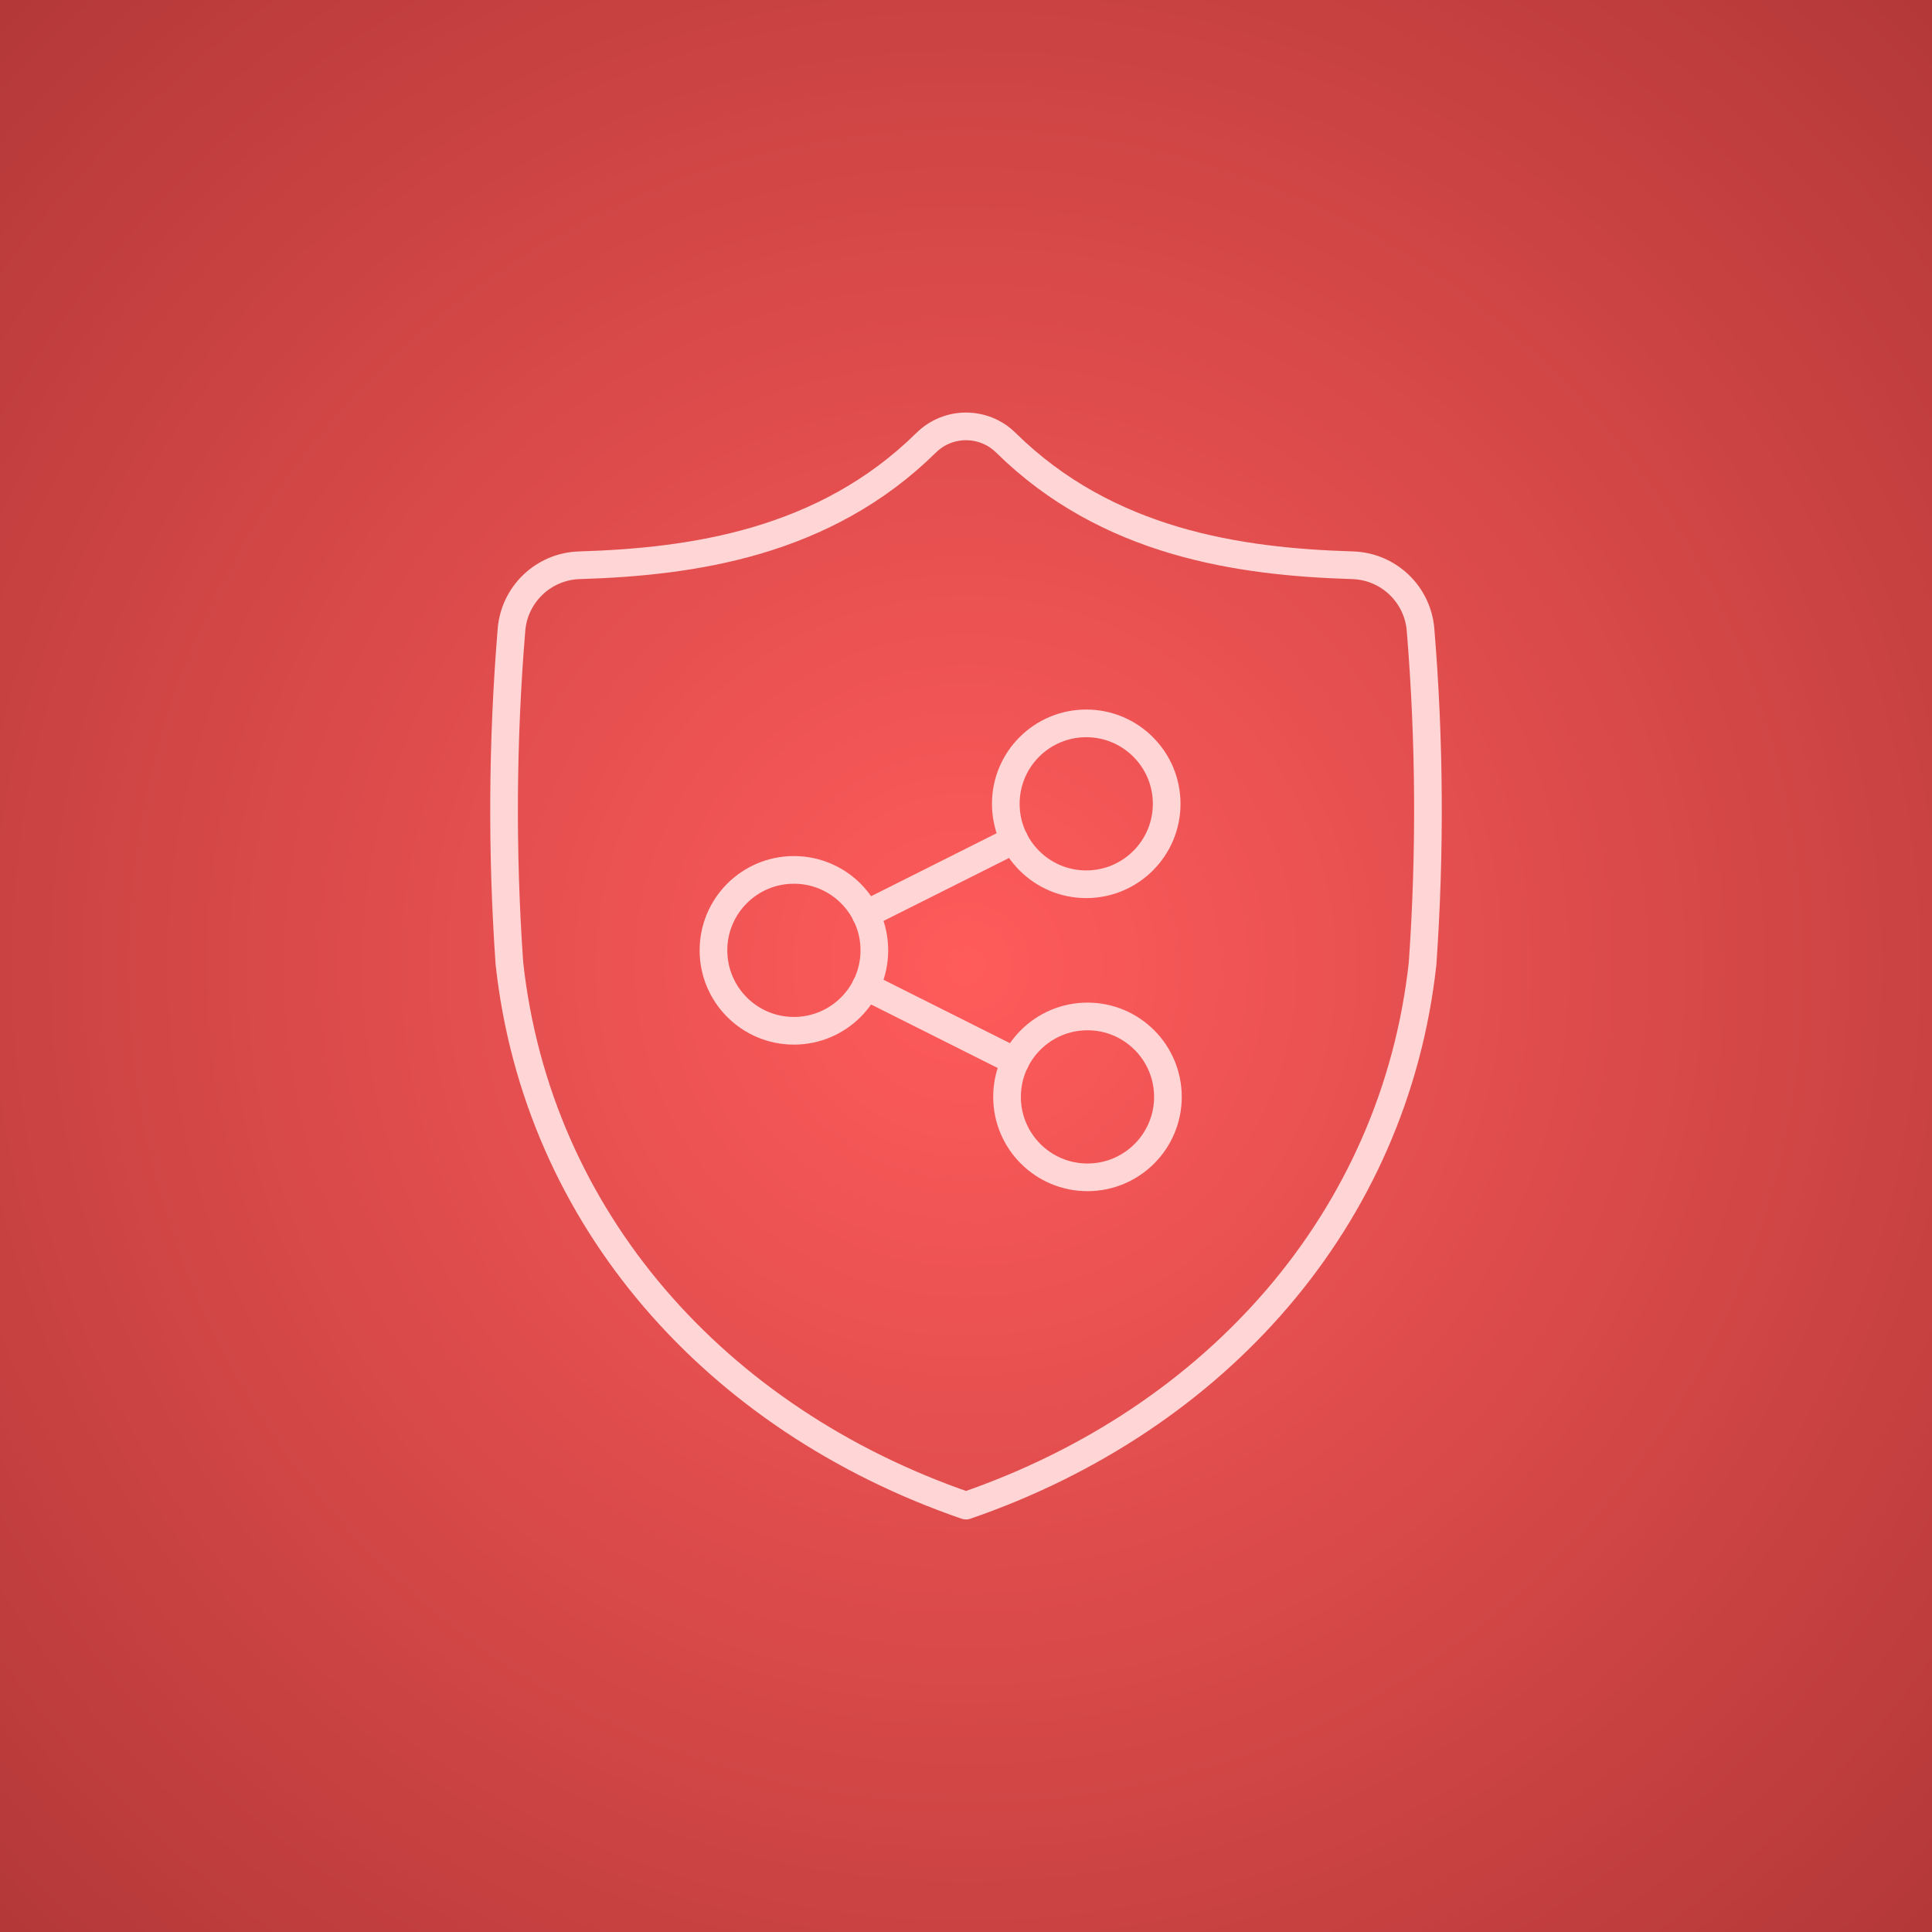
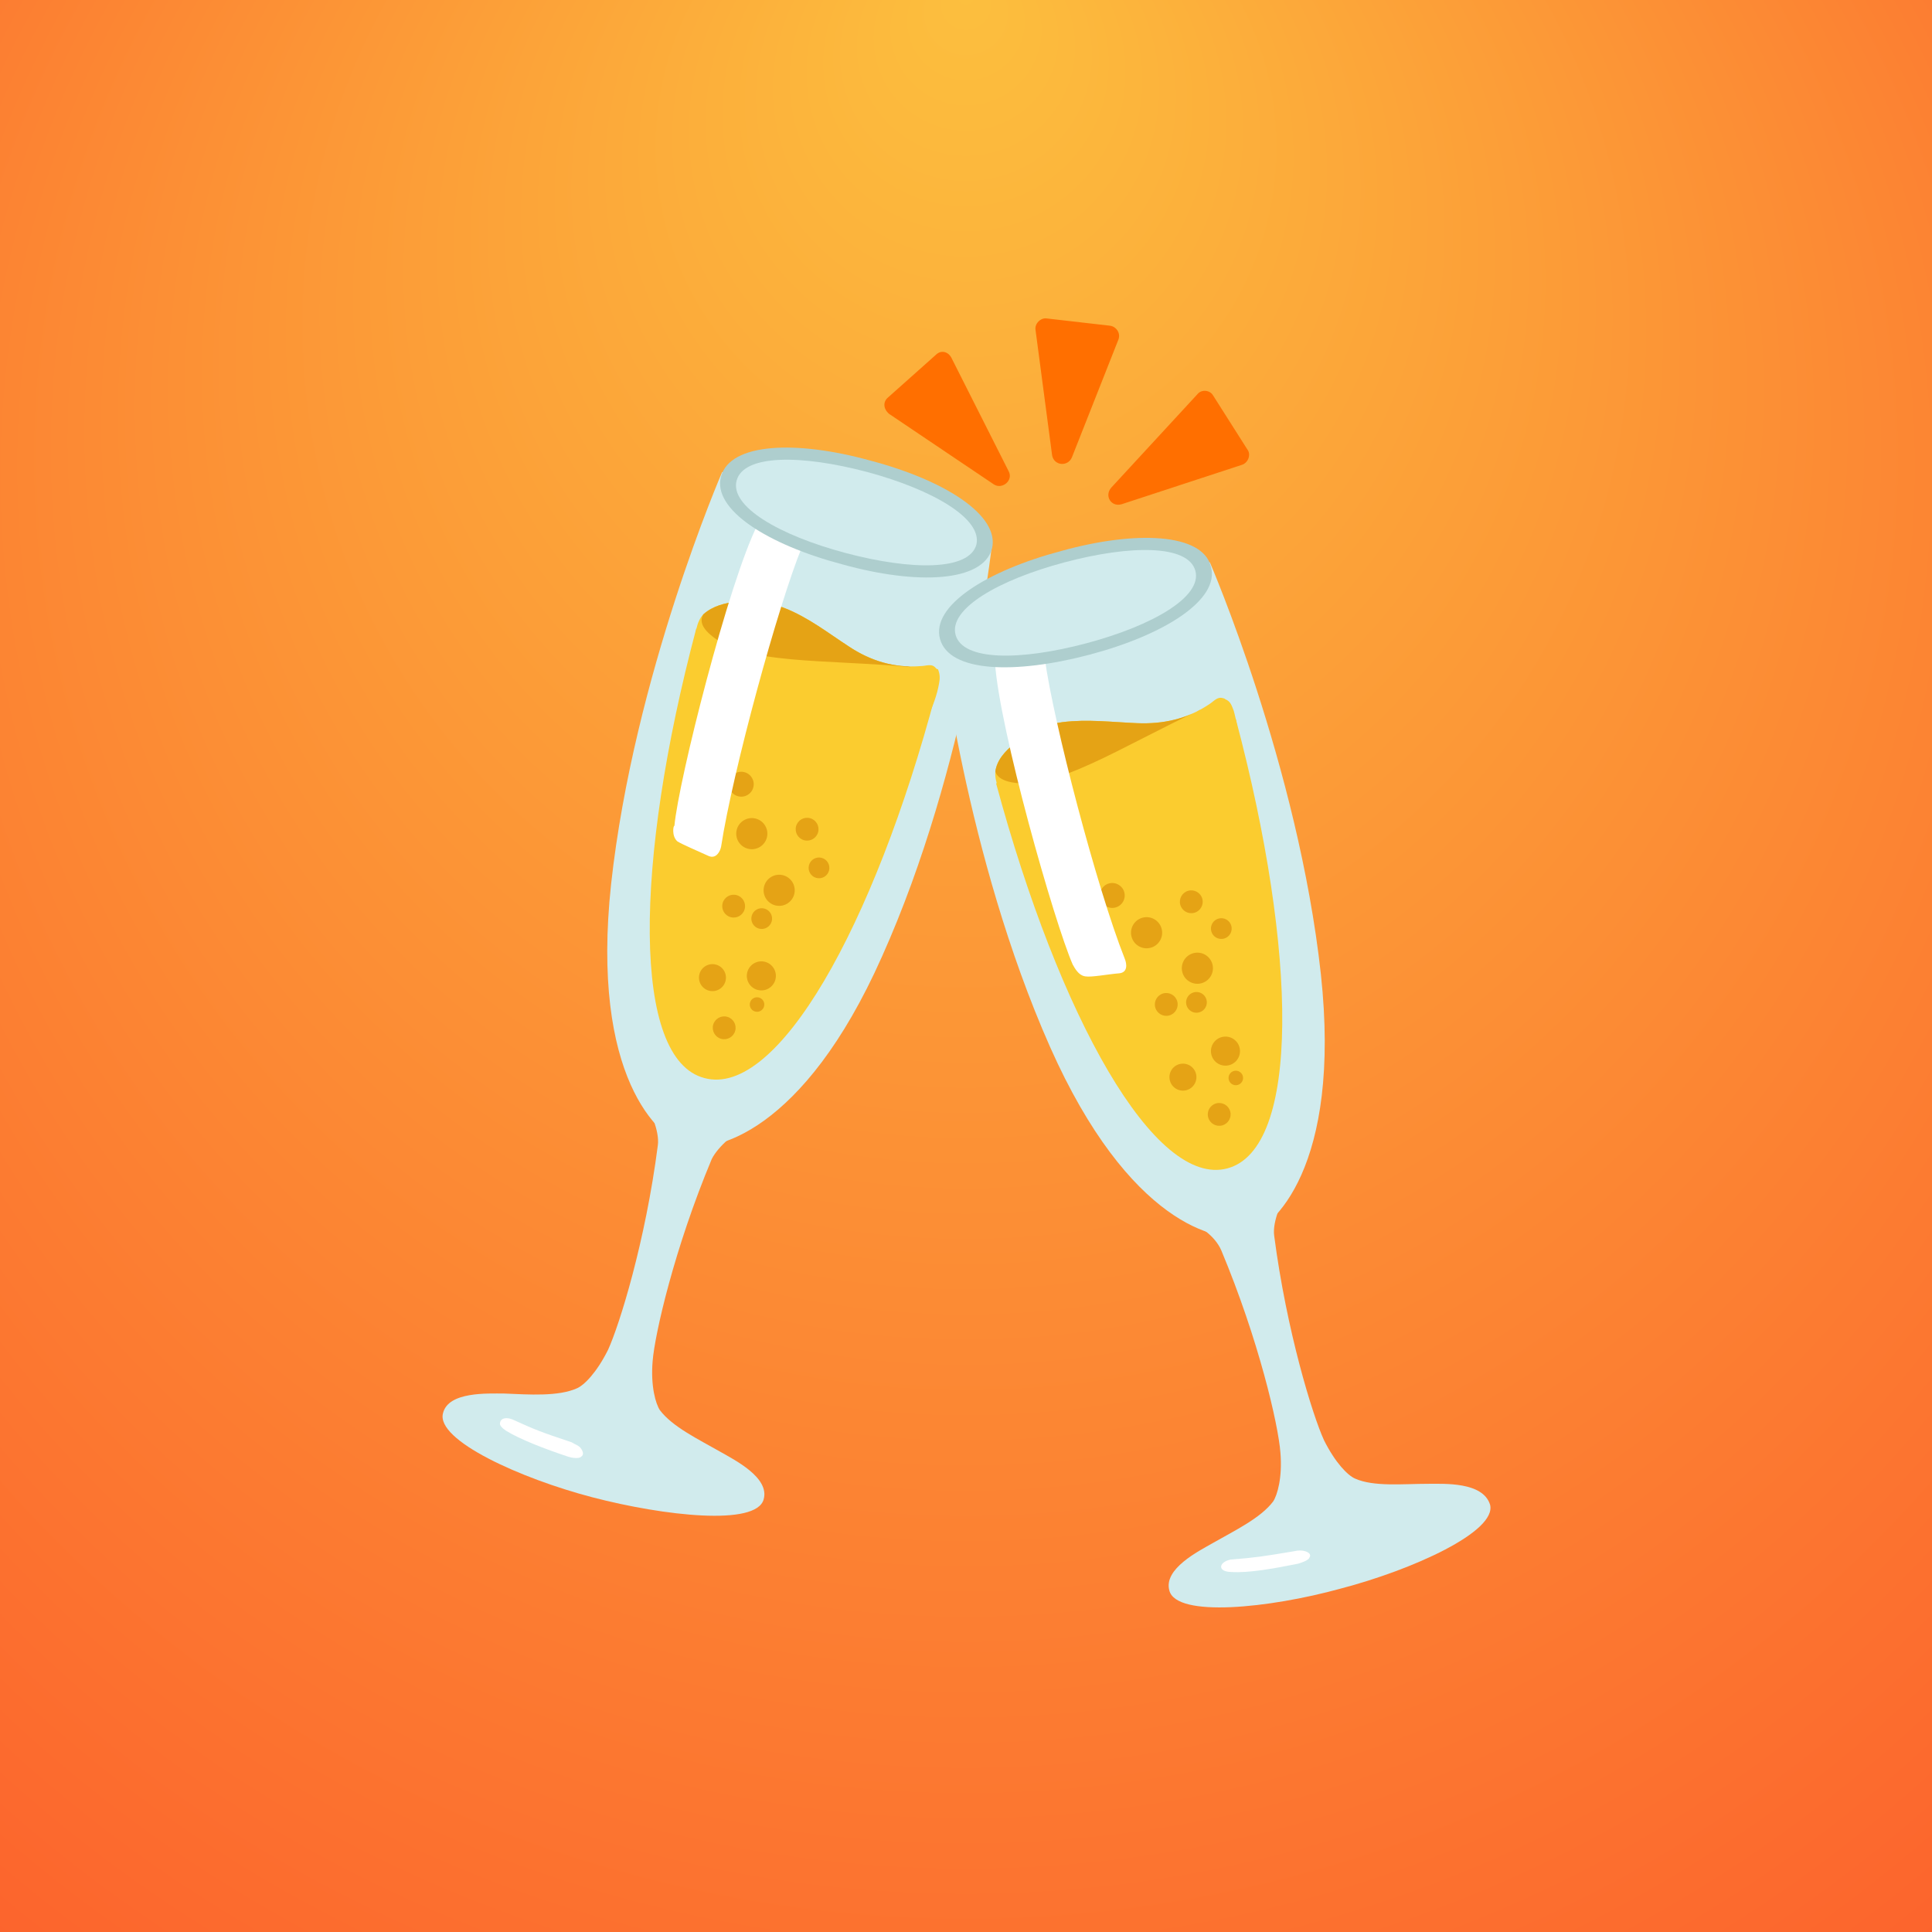
<svg xmlns="http://www.w3.org/2000/svg" xmlns:xlink="http://www.w3.org/1999/xlink" width="512" height="512" viewBox="0 0 512 512" fill="none" class="">
  <rect id="r9" width="512" height="512" x="0" y="0" rx="0" fill="url(#ra)" stroke="#FFFFFF" stroke-width="0" stroke-opacity="100%" paint-order="stroke" />
  <clipPath id="clip">
    <use xlink:href="#r9" />
  </clipPath>
  <defs>
-     <radialGradient id="ra" cx="50%" cy="50%" r="100%" fx="50%" fy="50%" gradientUnits="objectBoundingBox">
-       <stop stop-color="#FF5B5B" />
-       <stop offset="1" stop-color="#942929" />
+     <radialGradient id="ra" cx="50%" cy="50%" r="100%" fx="50%" fy="0%" gradientUnits="objectBoundingBox">
+       <stop stop-color="#FCBF3E" />
+       <stop offset="1" stop-color="#FC4B28" />
    </radialGradient>
    <radialGradient id="rb" cx="0" cy="0" r="1" gradientUnits="userSpaceOnUse" gradientTransform="translate(256) rotate(90) scale(512)">
      <stop stop-color="white" />
      <stop offset="1" stop-color="white" stop-opacity="0" />
    </radialGradient>
  </defs>
-   <svg width="352" height="352" viewBox="0 0 48 48" x="80" y="80" alignment-baseline="middle" style="color: rgb(255, 213, 213);">
-     <path fill="none" stroke="currentColor" stroke-linecap="round" stroke-linejoin="round" d="M24 43.5c9.043-3.117 15.489-10.363 16.5-19.589a79.4 79.4 0 0 0-.071-12.027a2.54 2.54 0 0 0-2.468-2.366c-4.091-.126-8.846-.808-12.52-4.427a2.05 2.05 0 0 0-2.881 0c-3.675 3.619-8.43 4.301-12.52 4.427a2.54 2.54 0 0 0-2.468 2.366A79.4 79.4 0 0 0 7.5 23.911C8.511 33.137 14.957 40.383 24 43.5" />
-     <circle cx="17.781" cy="23.434" r="2.907" fill="none" stroke="currentColor" stroke-linecap="round" stroke-linejoin="round" />
-     <circle cx="28.345" cy="18.139" r="2.907" fill="none" stroke="currentColor" stroke-linecap="round" stroke-linejoin="round" />
-     <circle cx="28.39" cy="28.73" r="2.907" fill="none" stroke="currentColor" stroke-linecap="round" stroke-linejoin="round" />
-     <path fill="none" stroke="currentColor" stroke-linecap="round" stroke-linejoin="round" d="m20.378 24.735l5.406 2.712m-.035-8.008l-5.371 2.695" />
+   <svg width="352" height="352" viewBox="0 0 128 128" x="80" y="80" alignment-baseline="middle" style="color: rgb(255, 255, 255);">
+     <path fill="#d1ebed" d="M40.3 110.8c-2.1-1.2-4.6-2.4-5.8-4c-.4-.6-.9-2.3-.7-4.7c.2-2.6 2.1-10.9 5.7-19.5c.3-.6.9-1.3 1.6-1.9c.2-.2.5-.7.1-1l-3.4-.9l-3.5-.8c-.5.1-.5.6-.4.9c.3.8.5 1.7.4 2.4c-1.2 9.3-3.7 17.3-4.8 19.7c-1.1 2.2-2.3 3.4-3 3.7c-1.8.8-4.6.6-7 .5c-1.6 0-5.4-.2-5.9 1.9c-.7 2.6 7.5 6.3 14.4 8.1s15.8 2.8 16.5.2c.6-2.1-2.8-3.8-4.2-4.6" />
+     <path fill="#d1ebed" d="m66.5 23.4l-26-7S32 36 29.8 56.1c-2 18.6 4.6 24.5 7.2 25.2c2.6.7 11.3-1.1 18.9-18.2c8.3-18.5 10.6-39.7 10.6-39.7" />
+     <path fill="#fff" d="M20.3 107.7c-.5-.2-1.1-.2-1.2.3c-.1.3.3.6.6.8c1.3.8 3.6 1.7 6 2.5c.3.1 1 .2 1.2 0c.3-.2.2-.5 0-.8c-.2-.3-.6-.4-.9-.6c-3-1-3.5-1.2-5.7-2.2" />
+     <path fill="#fbcc2f" d="M61.1 37.7L38 31.5c-6 22.6-6.2 41.5.8 43.3c7 1.9 16.3-14.5 22.3-37.1" />
+     <defs>
+       <path id="notoV1ClinkingGlasses0" d="M61.1 35.3c-.4-.5-.9-.2-1.5-.2c-2.5.2-4.8-.5-6.9-1.9c-2-1.3-3.9-2.8-6.2-3.7c-1.5-.6-3.1-.8-4.6-.6c-1.1.1-2.3.4-3.2 1.2c-.7.7-.8 2-.9 2.9c-.2 1.8 0 3.7.7 5.3c1.2 2.6 3.5 4.4 6 5.6c.8.4 1.5.7 2.4.9c.7.2 1.4.3 2.1.4c2.7.3 5.5 0 7.8-1.4c1.5-.9 2.7-2.2 3.5-3.8c.5-1 .9-2.1 1.1-3.2c.1-.5.1-.9-.1-1.4c-.1 0-.1 0-.2-.1" />
+     </defs>
+     <use fill="#fbcc2f" href="#notoV1ClinkingGlasses0" />
+     <clipPath id="notoV1ClinkingGlasses1">
+       <use href="#notoV1ClinkingGlasses0" />
+     </clipPath>
+     <path fill="#e5a315" d="M58.7 35.2c-8.5-.8-16-.2-19.3-3.1c-2.4-2 .6-3.4 3.2-3.5c6.4 0 7.9 3.3 11.2 4.6c2 .9 2.8 1.6 4.9 2" clip-path="url(#notoV1ClinkingGlasses1)" />
+     <g fill="#e5a315">
+       <circle cx="40.7" cy="69.9" r="1.1" transform="rotate(-75.001 40.735 69.93)" />
+       <circle cx="43.8" cy="67.7" r=".7" transform="rotate(-75.001 43.84 67.666)" />
+       <circle cx="39.5" cy="65.1" r="1.3" transform="rotate(-75.001 39.547 65.067)" />
+       <circle cx="44.3" cy="64.9" r="1.4" transform="rotate(-75.001 44.323 64.94)" />
+       <circle cx="41.6" cy="58.2" r="1.1" transform="rotate(-75.001 41.625 58.21)" />
+       <circle cx="44.3" cy="59.5" r="1" transform="rotate(-75.001 44.262 59.457)" />
+       <circle cx="49.8" cy="54.5" r="1" transform="rotate(-75.001 49.846 54.5)" />
+       <circle cx="42.4" cy="46.5" r="1.2" transform="rotate(-75.001 42.36 46.528)" />
+       <circle cx="46" cy="56.7" r="1.5" transform="rotate(-75.001 46.001 56.706)" />
+       <circle cx="43.4" cy="51.2" r="1.5" transform="rotate(-75.001 43.409 51.25)" />
+       <circle cx="48.7" cy="50.8" r="1.1" transform="rotate(-75.001 48.705 50.817)" />
+     </g>
+     <path fill="#fff" d="M36.2 52c.5.3 1.9.9 3 1.4c.7.3 1.1-.4 1.2-.9c1.1-7.2 5.5-23.3 7.8-28.9c-1.4-.7-2.9-1.4-4.3-2.1c-2.8 5.6-7.6 24.6-8 29c-.1-.1-.3 1 .3 1.5" />
+     <path fill="#aecece" d="M66.5 23.8c-.9 3.2-7.2 3.5-14.4 1.5c-7.2-1.9-12.6-5.3-11.7-8.5c.9-3.2 7.2-3.5 14.4-1.5c7.2 1.9 12.5 5.3 11.7 8.5" />
+     <path fill="#d1ebed" d="M65 23.4c-.7 2.5-6.2 2.5-12.6.8c-6.4-1.7-11.2-4.5-10.5-7c.7-2.5 6.2-2.5 12.6-.8c6.3 1.7 11.1 4.5 10.5 7m43.5 90.5c-2.4 0-5.2.3-7-.5c-.7-.3-1.9-1.5-3-3.7c-1.1-2.4-3.6-10.5-4.8-19.7c-.1-.7.1-1.6.4-2.4c.1-.3.1-.8-.4-.9l-3.4.9l-3.4.9c-.4.3-.1.8.1 1c.7.5 1.3 1.2 1.6 1.9c3.6 8.6 5.5 16.8 5.7 19.5c.2 2.4-.3 4.1-.7 4.7c-1.2 1.6-3.7 2.8-5.8 4c-1.4.8-4.8 2.5-4.2 4.6c.7 2.6 9.6 1.7 16.5-.2c6.9-1.8 15.1-5.5 14.4-8.1c-.7-2.2-4.4-2-6-2" />
+     <path fill="#d1ebed" d="m87.5 25.1l-26 7s2.4 21.2 10.6 39.7C79.7 88.9 88.3 90.7 91 90c2.6-.7 9.2-6.6 7.2-25.2C96 44.7 87.5 25.1 87.5 25.1" />
+     <path fill="#fff" d="M89.5 121.2c-.5.1-1 .4-.9.8c.1.3.6.4 1 .4c1.6.1 3.9-.3 6.4-.8c.3-.1 1-.3 1.1-.6c.2-.3-.1-.5-.4-.6c-.3-.1-.7-.1-1.1 0c-3 .5-3.6.6-6.1.8" />
+     <path fill="#fbcc2f" d="m90 40.2l-23.1 6.2C73 69 82.2 85.4 89.2 83.5c7-1.9 6.8-20.7.8-43.3" />
+     <defs>
+       <path id="notoV1ClinkingGlasses2" d="M88.8 38.2c-.6-.2-.9.3-1.4.6c-2.1 1.4-4.4 1.9-6.9 1.8c-2.4-.1-4.8-.4-7.2-.1c-1.5.2-3.1.8-4.3 1.8c-.9.7-1.8 1.5-2.1 2.6c-.3 1 .3 2.1.6 3c.7 1.7 1.8 3.2 3.3 4.3c2.3 1.6 5.2 2.1 8 1.8c.8-.1 1.7-.2 2.5-.4c.7-.2 1.4-.4 2-.7c2.4-1.1 4.7-2.8 6-5.1c.8-1.5 1.2-3.3 1.1-5c-.1-1.1-.3-2.3-.6-3.4c-.2-.5-.3-.9-.8-1.1c-.1-.1-.2-.1-.2-.1" />
+     </defs>
+     <use fill="#fbcc2f" href="#notoV1ClinkingGlasses2" />
+     <clipPath id="notoV1ClinkingGlasses3">
+       <use href="#notoV1ClinkingGlasses2" />
+     </clipPath>
+     <path fill="#e5a315" d="M86.6 39.3c-7.7 3.6-14 7.8-18.2 7c-3.1-.6-1.2-3.3 1.1-4.6c5.5-3.2 8.5-1.1 12-1.6c2-.4 3.1-.1 5.1-.8" clip-path="url(#notoV1ClinkingGlasses3)" />
+     <g fill="#e5a315">
+       <circle cx="88.4" cy="78.3" r="1.1" transform="rotate(-14.999 88.402 78.302)" />
+       <circle cx="90" cy="74.8" r=".7" transform="rotate(-14.999 89.96 74.789)" />
+       <circle cx="84.9" cy="74.7" r="1.3" transform="rotate(-14.999 84.942 74.685)" />
+       <circle cx="89" cy="72.2" r="1.4" transform="rotate(-14.999 89.015 72.187)" />
+       <circle cx="83.3" cy="67.7" r="1.1" transform="rotate(-14.999 83.312 67.707)" />
+       <circle cx="86.2" cy="67.5" r="1" transform="rotate(-14.999 86.22 67.469)" />
+       <circle cx="88.6" cy="60.4" r="1" transform="rotate(-14.999 88.577 60.383)" />
+       <circle cx="78.1" cy="57.2" r="1.2" transform="rotate(-14.999 78.107 57.223)" />
+       <circle cx="86.3" cy="64.2" r="1.5" transform="rotate(-14.999 86.35 64.216)" />
+       <circle cx="81.4" cy="60.8" r="1.5" transform="rotate(-14.999 81.377 60.788)" />
+       <circle cx="85.7" cy="57.8" r="1.1" transform="rotate(-14.999 85.748 57.764)" />
+     </g>
+     <path fill="#fff" d="M75.5 65c.6.1 2.1-.2 3.3-.3c.8-.1.7-.9.5-1.4c-2.7-6.8-6.9-22.9-7.7-28.9c-1.6.1-3.2.2-4.8.4c.4 6.3 5.7 25 7.5 29.1c0-.1.4 1 1.2 1.1" />
+     <path fill="#aecece" d="M87.6 25.5c.9 3.2-4.5 6.6-11.7 8.5c-7.2 1.9-13.5 1.7-14.4-1.5c-.9-3.2 4.5-6.6 11.7-8.5c7.2-2 13.6-1.7 14.4 1.5" />
+     <path fill="#d1ebed" d="M86.1 25.9c.7 2.5-4.1 5.3-10.5 7c-6.4 1.7-11.9 1.7-12.6-.8c-.7-2.5 4.1-5.3 10.5-7c6.4-1.7 11.9-1.7 12.6.8" />
+     <path fill="#ff6f00" d="M78.7 3.6L74.2 15c-.4.9-1.7.8-1.9-.2L70.7 2.7c-.1-.6.5-1.2 1.1-1.1l6.1.7c.6.1 1 .7.8 1.3m11.9 12.1L79 19.5c-1 .3-1.7-.8-1-1.6l8.3-9c.4-.5 1.2-.4 1.5.1l3.3 5.2c.4.5.1 1.3-.5 1.5m-28-10.3l5.5 10.9c.5.9-.6 1.8-1.4 1.3l-10.1-6.8c-.6-.5-.6-1.2-.1-1.6l4.6-4.1c.5-.5 1.2-.3 1.5.3" />
  </svg>
</svg>
